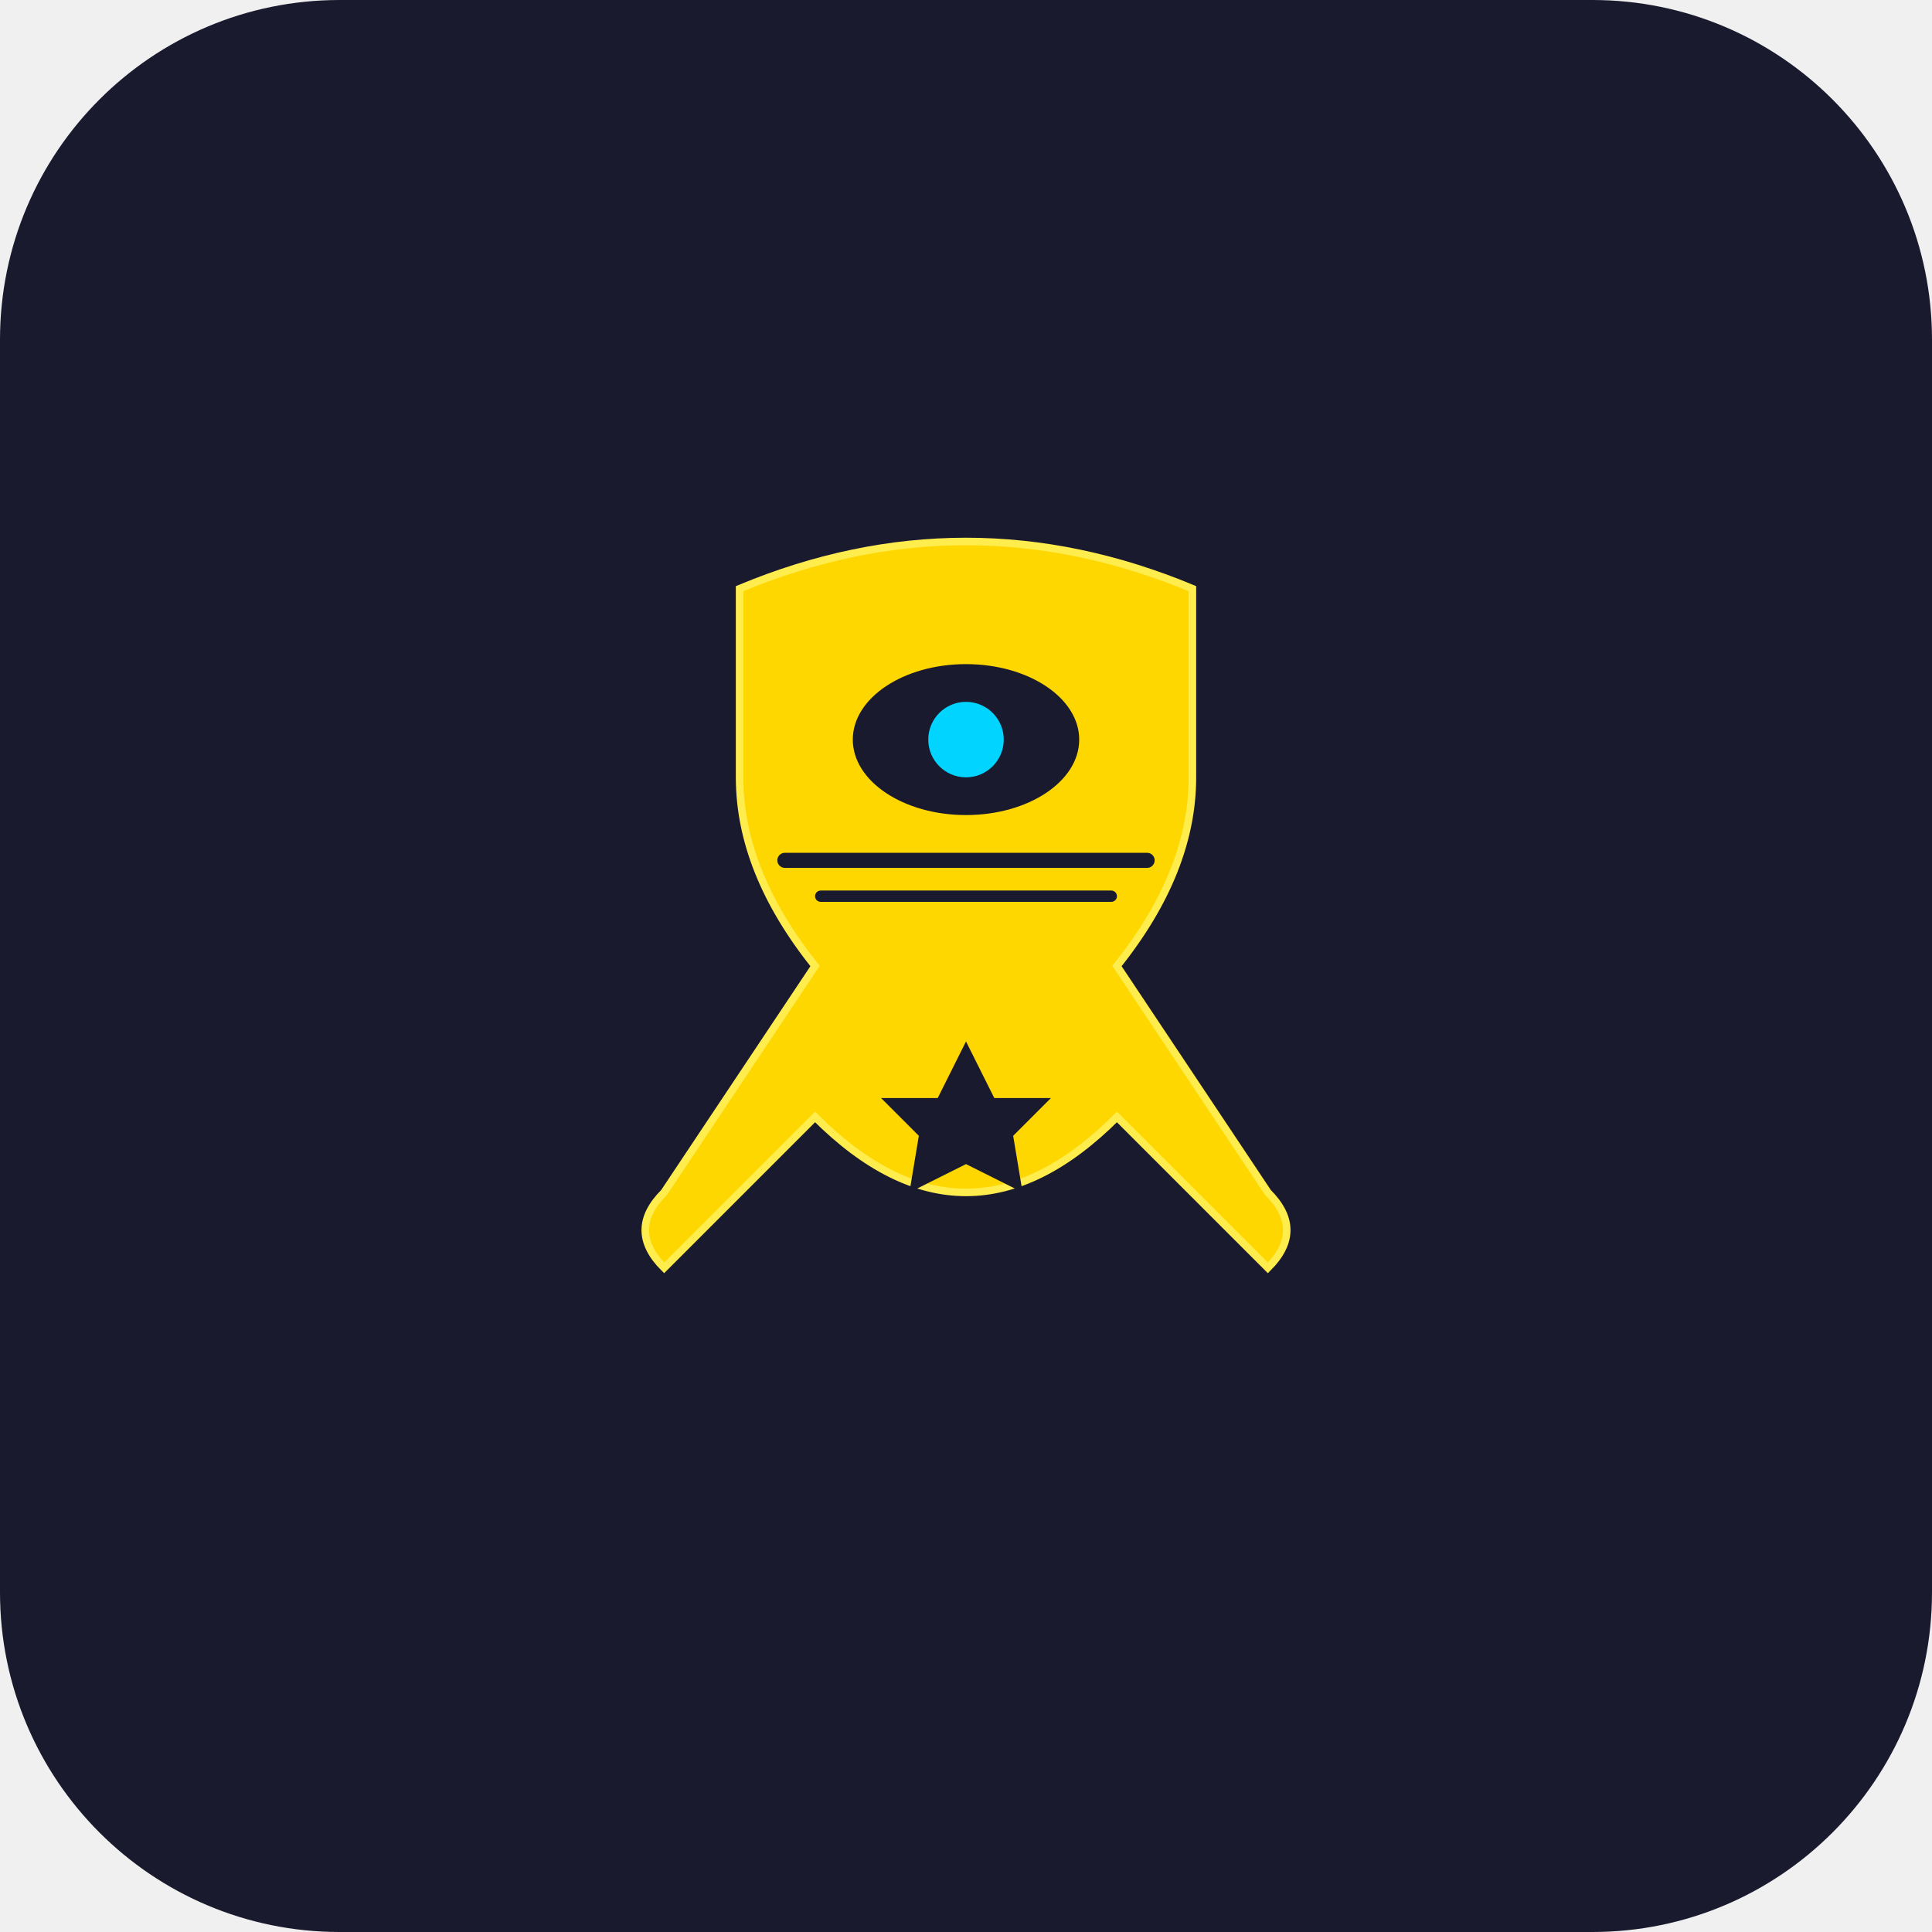
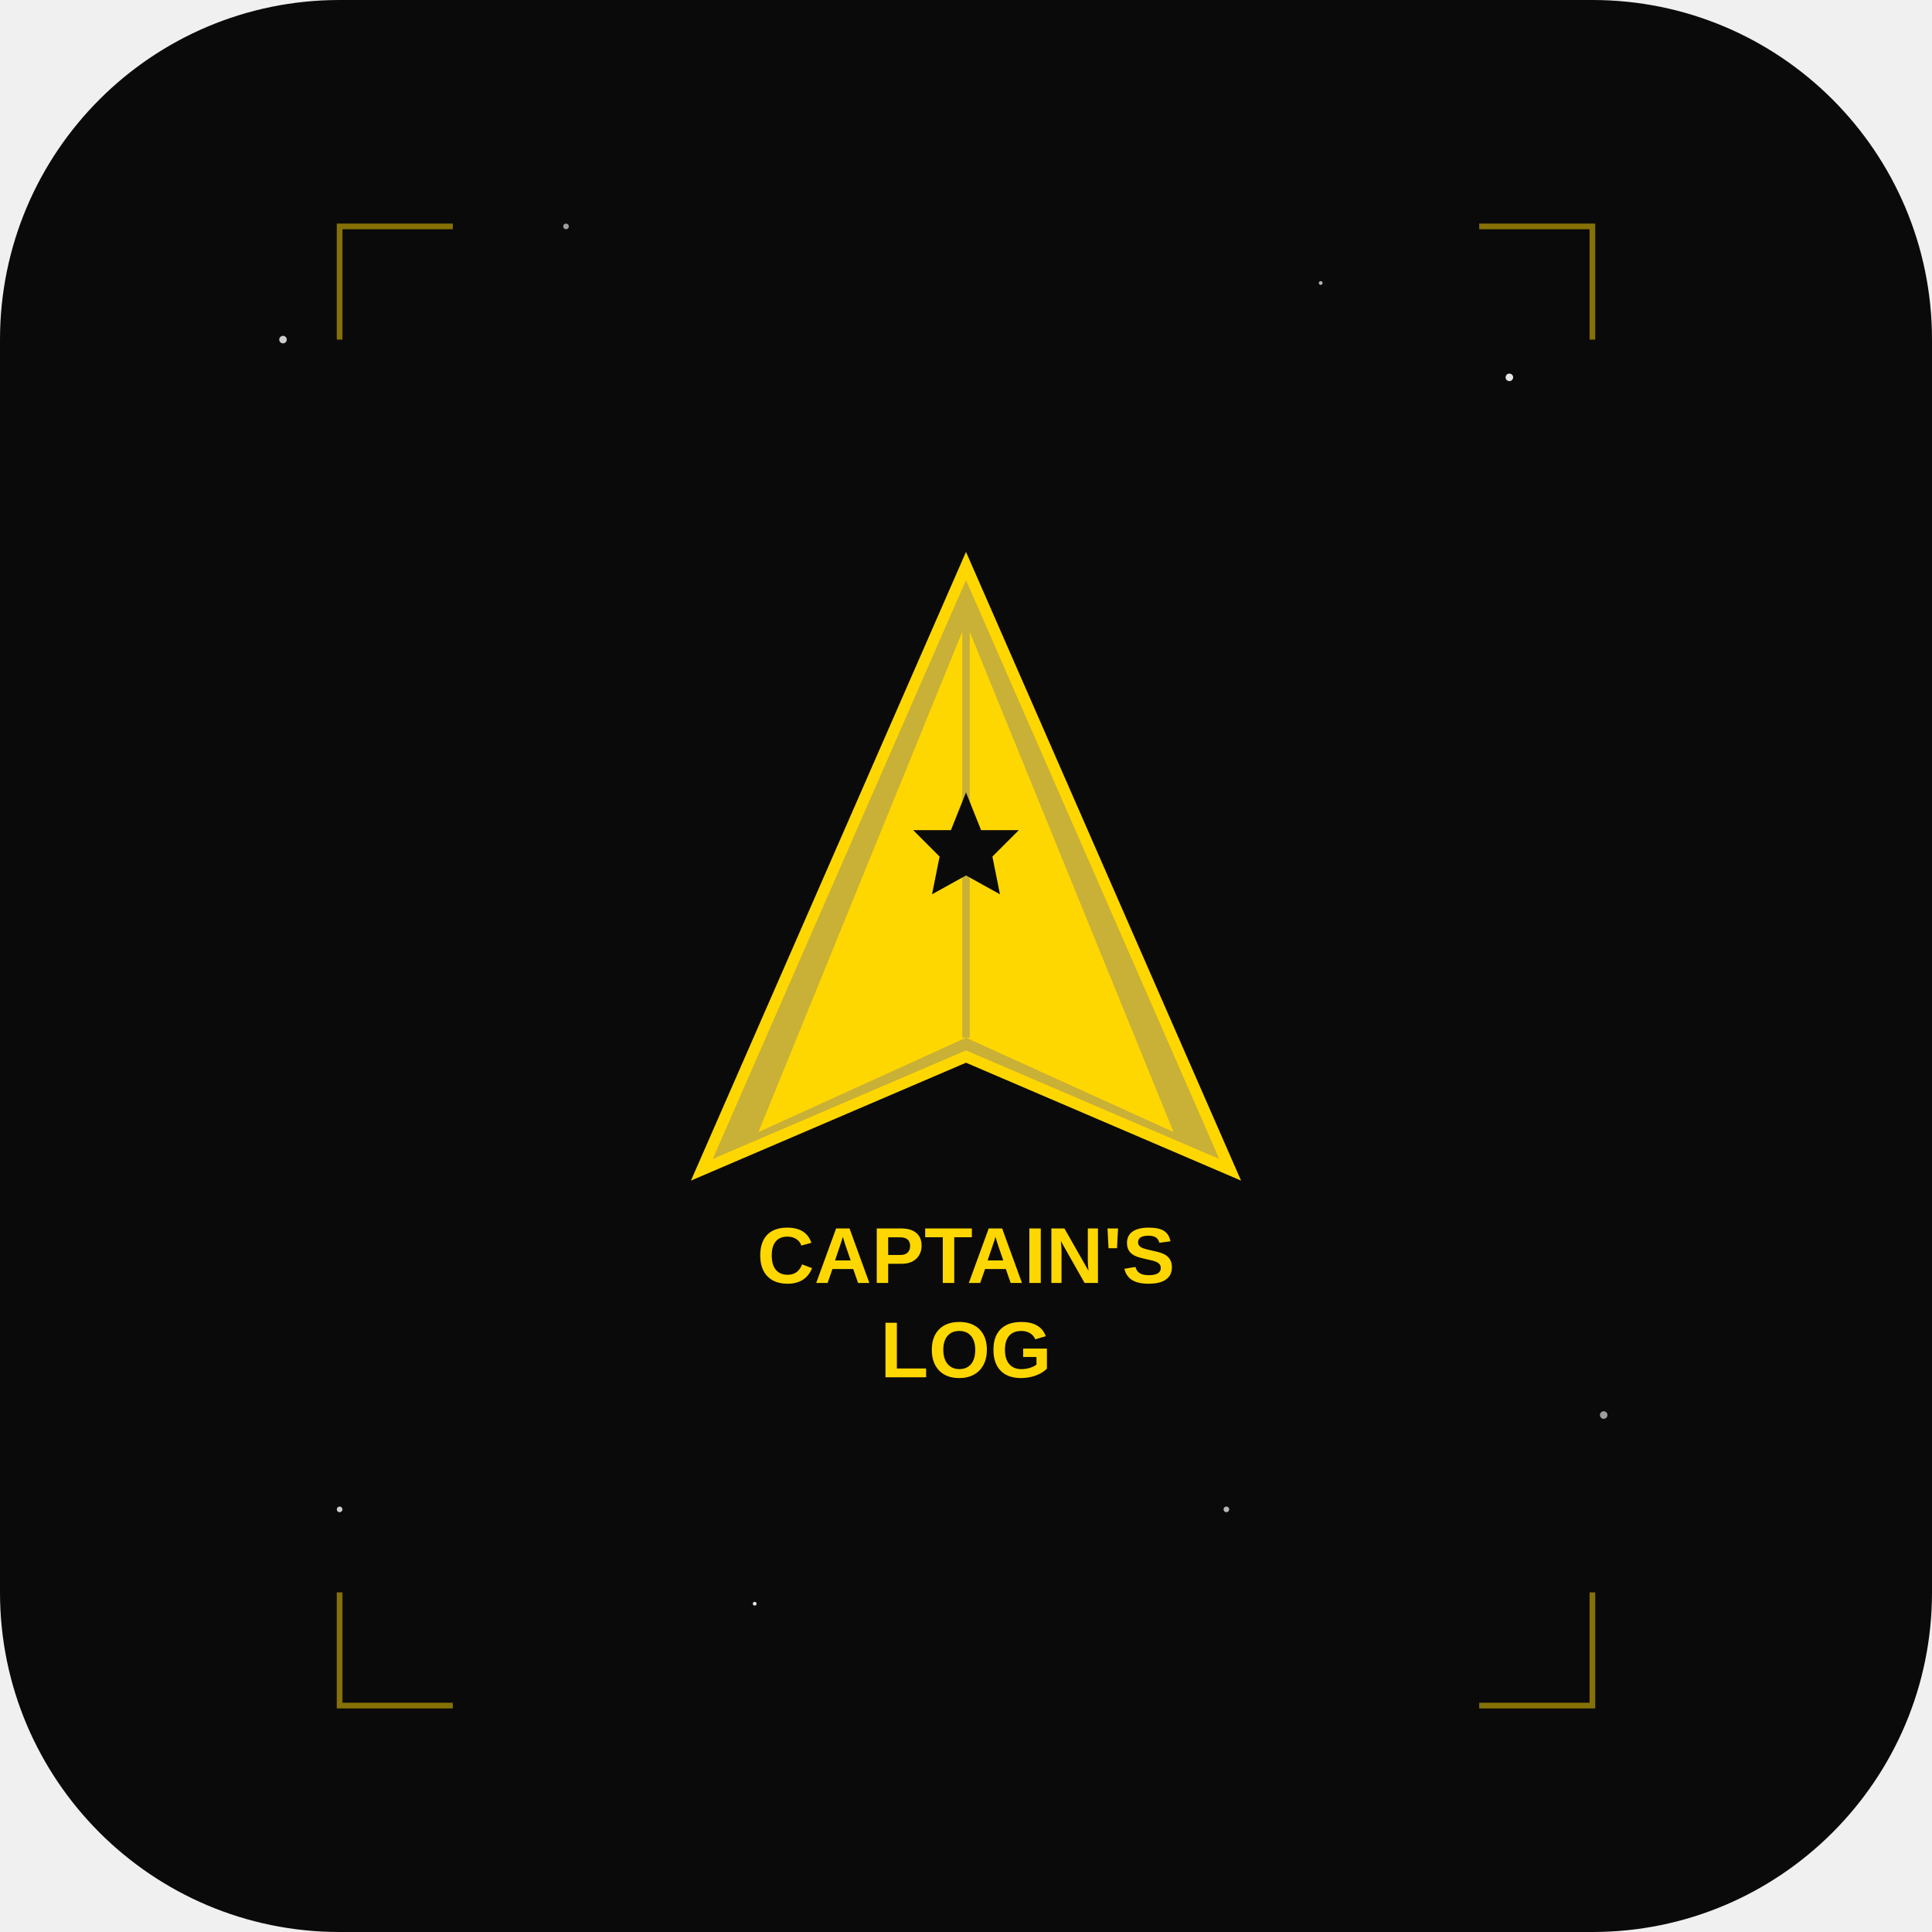
<svg xmlns="http://www.w3.org/2000/svg" width="1024" height="1024" viewBox="0 0 1024 1024">
-   <rect width="1024" height="1024" fill="#1a1a2e" rx="180" />
-   <g transform="translate(512, 512)">
-     <path d="M -120 -200 Q 0 -250 120 -200 L 120 -100 Q 120 -50 80 0 L 160 120 Q 180 140 160 160 L 80 80 Q 40 120 0 120 Q -40 120 -80 80 L -160 160 Q -180 140 -160 120 L -80 0 Q -120 -50 -120 -100 Z" fill="#ffd700" stroke="#ffed4e" stroke-width="4" />
-     <ellipse cx="0" cy="-120" rx="60" ry="40" fill="#1a1a2e" />
-     <circle cx="0" cy="-120" r="20" fill="#00d4ff" />
-     <rect x="-100" y="-60" width="200" height="8" fill="#1a1a2e" rx="4" />
-     <rect x="-80" y="-40" width="160" height="6" fill="#1a1a2e" rx="3" />
-     <polygon points="0,40 15,70 45,70 25,90 30,120 0,105 -30,120 -25,90 -45,70 -15,70" fill="#1a1a2e" />
+   <rect width="1024" height="1024" fill="#0a0a0a" rx="180" />
+   <circle cx="150" cy="180" r="2" fill="#ffffff" opacity="0.8" />
+   <circle cx="300" cy="120" r="1.5" fill="#ffffff" opacity="0.6" />
+   <circle cx="800" cy="200" r="2" fill="#ffffff" opacity="0.9" />
+   <circle cx="700" cy="150" r="1" fill="#ffffff" opacity="0.7" />
+   <circle cx="180" cy="800" r="1.5" fill="#ffffff" opacity="0.8" />
+   <circle cx="850" cy="750" r="2" fill="#ffffff" opacity="0.6" />
+   <circle cx="400" cy="850" r="1" fill="#ffffff" opacity="0.9" />
+   <circle cx="650" cy="800" r="1.5" fill="#ffffff" opacity="0.7" />
+   <g transform="translate(512, 480)">
+     <path d="M 0 -180 L 140 140 L 0 80 L -140 140 Z" fill="#c9b037" stroke="#ffd700" stroke-width="6" />
+     <path d="M 0 -150 L 110 120 L 0 70 L -110 120 Z" fill="#ffd700" />
+     <line x1="0" y1="-150" x2="0" y2="70" stroke="#c9b037" stroke-width="4" />
+     <polygon points="0,-60 8,-40 28,-40 14,-26 18,-6 0,-16 -18,-6 -14,-26 -28,-40 -8,-40" fill="#0a0a0a" />
  </g>
+   <text x="512" y="680" text-anchor="middle" font-family="Arial, sans-serif" font-size="42" font-weight="bold" fill="#ffd700">CAPTAIN'S</text>
+   <text x="512" y="730" text-anchor="middle" font-family="Arial, sans-serif" font-size="42" font-weight="bold" fill="#ffd700">LOG</text>
+   <path d="M 180 180 L 180 120 L 240 120" stroke="#ffd700" stroke-width="3" fill="none" opacity="0.5" />
+   <path d="M 844 180 L 844 120 L 784 120" stroke="#ffd700" stroke-width="3" fill="none" opacity="0.5" />
+   <path d="M 180 844 L 180 904 L 240 904" stroke="#ffd700" stroke-width="3" fill="none" opacity="0.5" />
+   <path d="M 844 844 L 844 904 L 784 904" stroke="#ffd700" stroke-width="3" fill="none" opacity="0.5" />
</svg>
